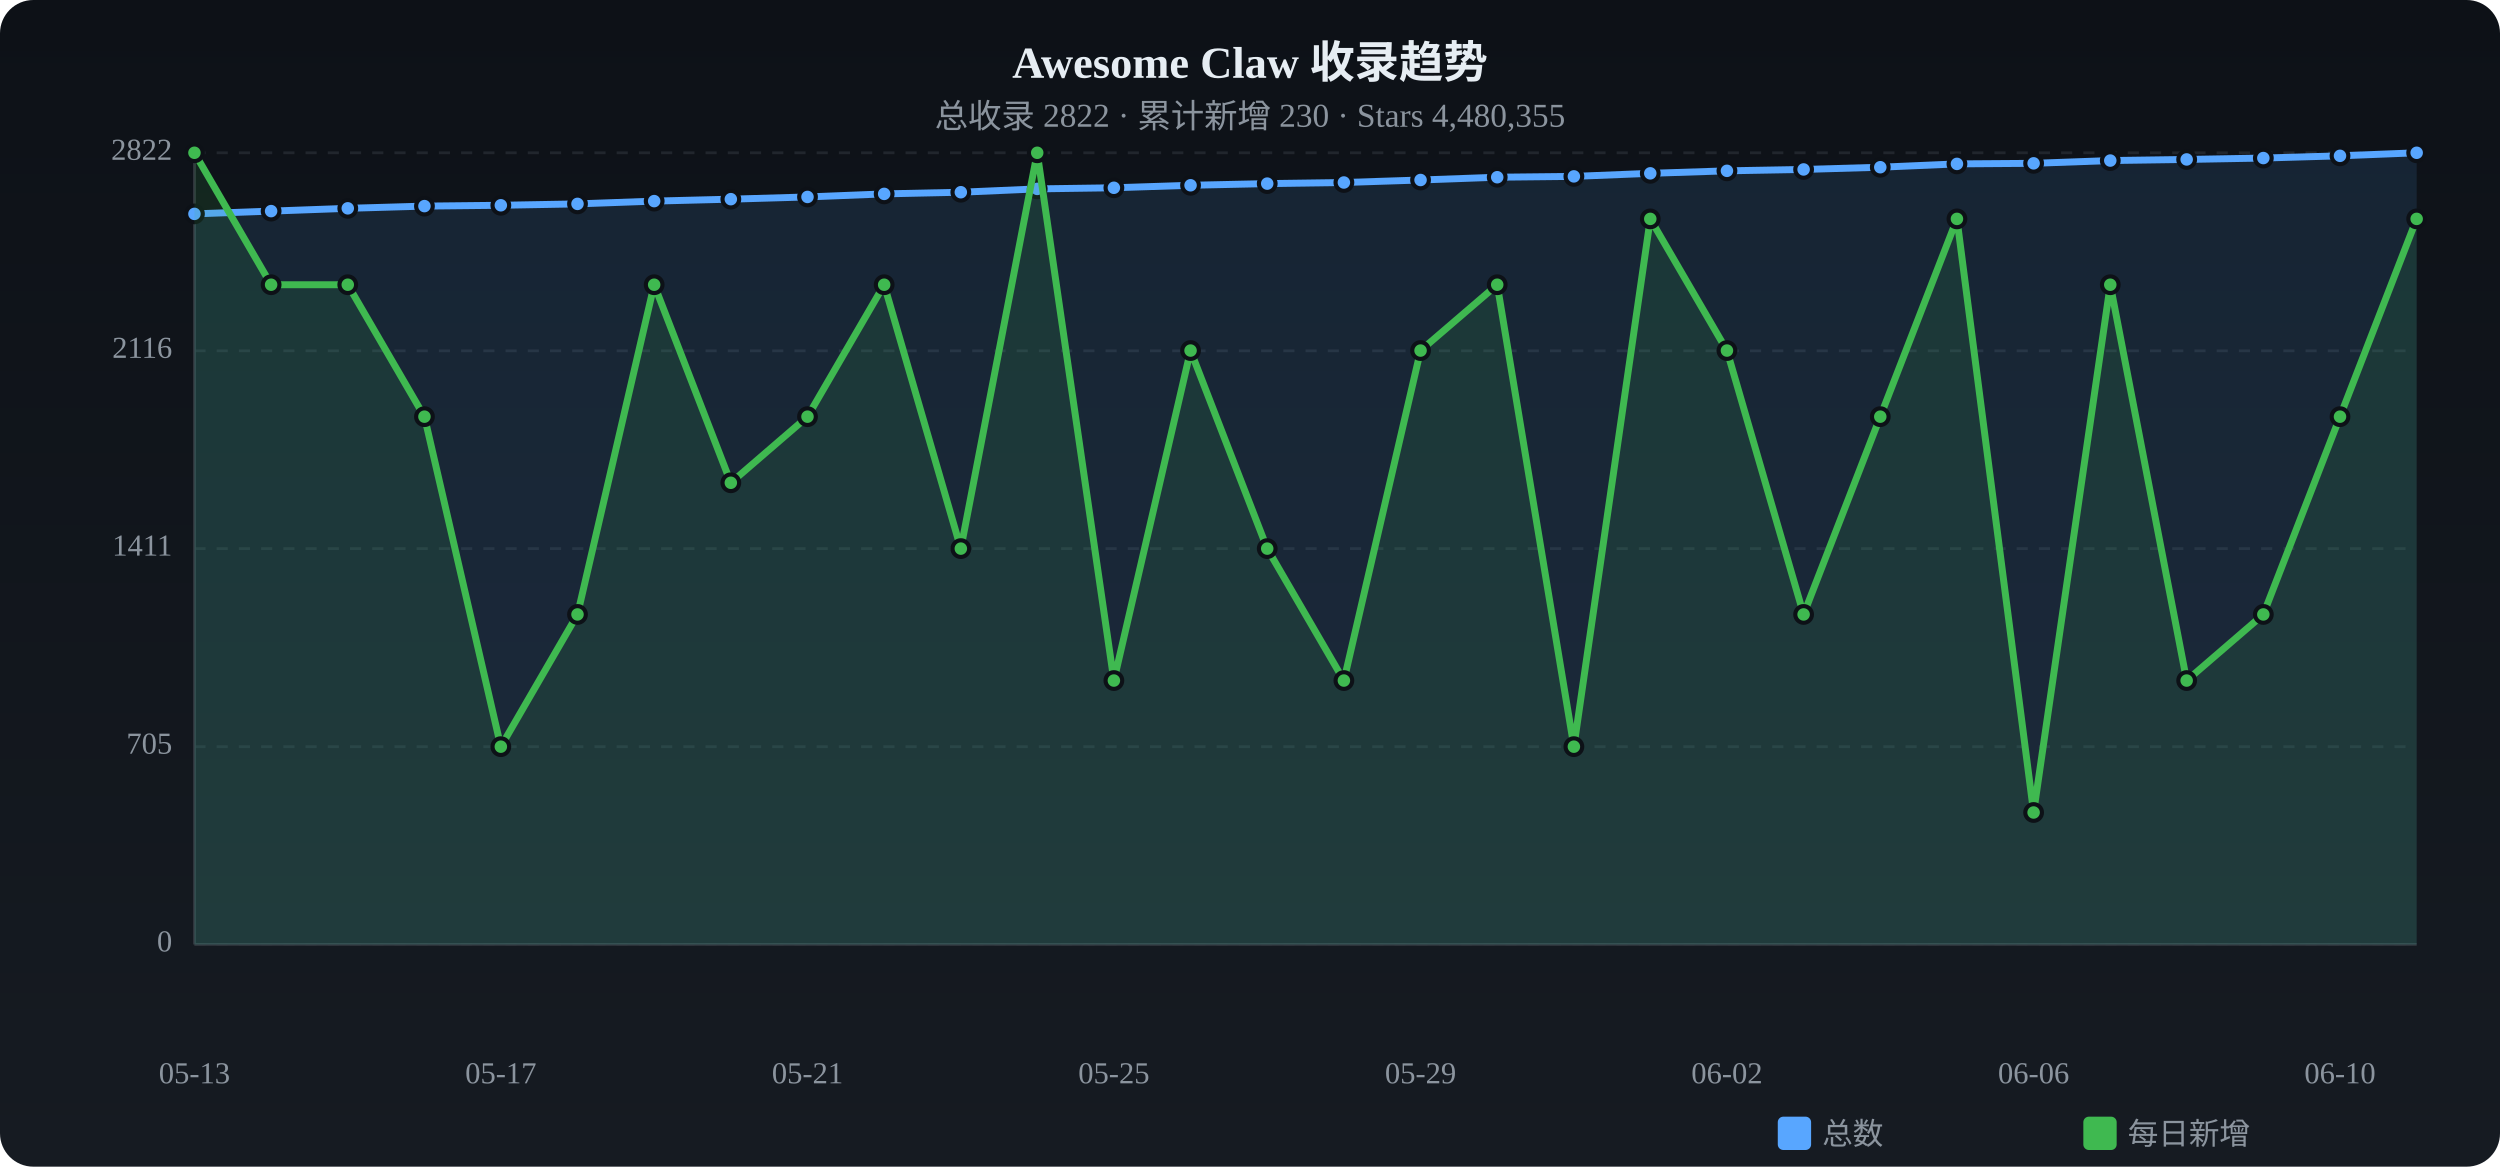
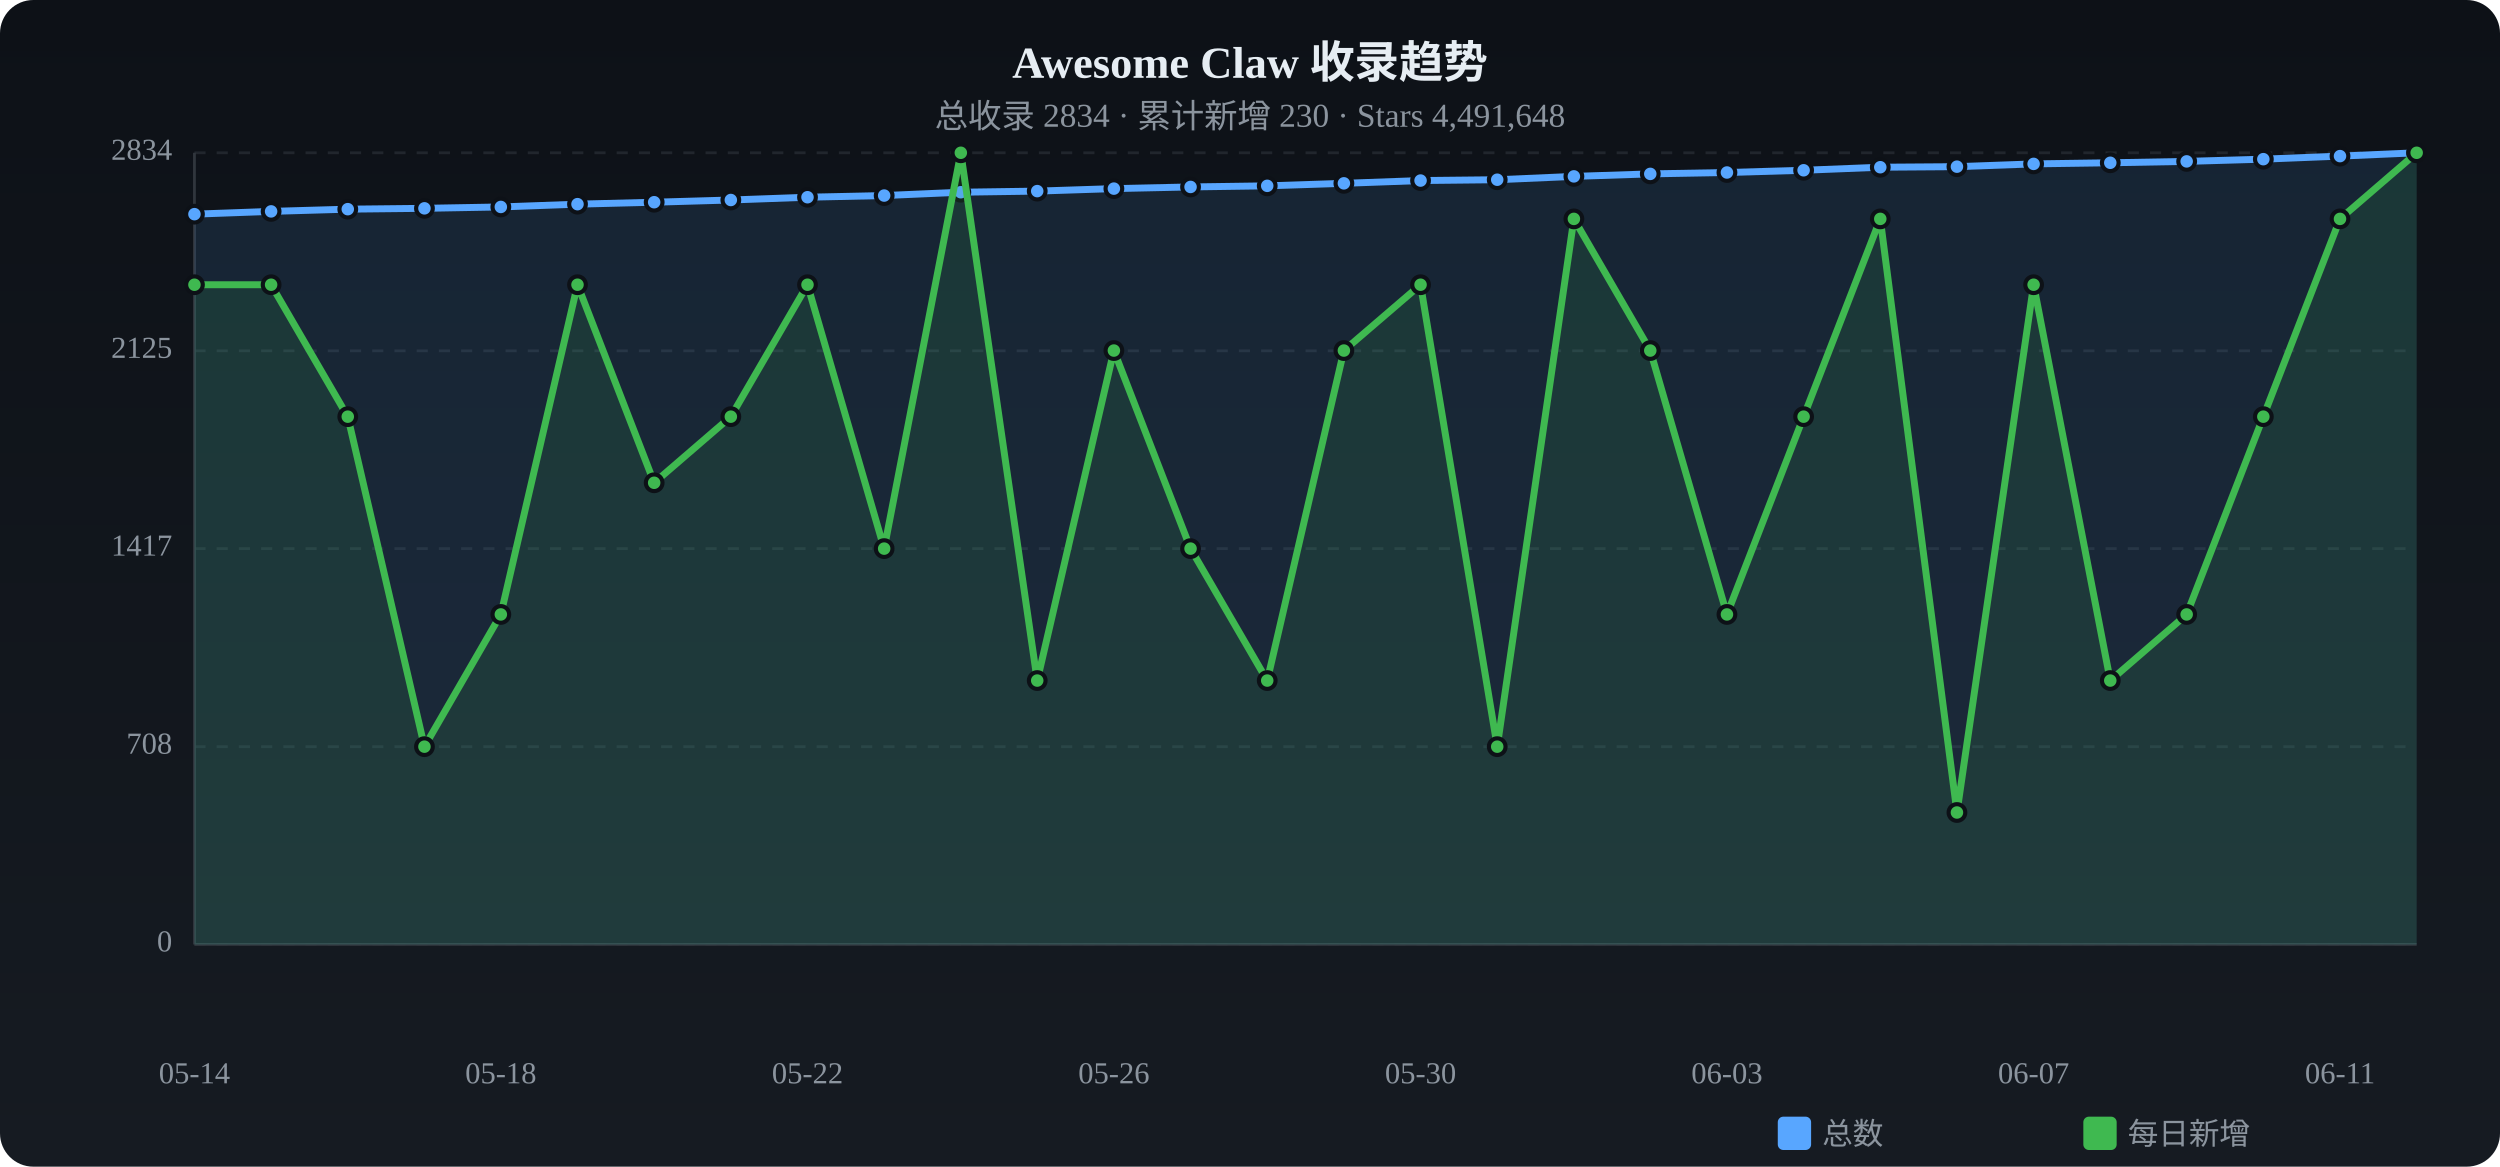
<svg xmlns="http://www.w3.org/2000/svg" viewBox="0 0 900 420" width="900" height="420">
  <defs>
    <linearGradient id="tbg" x1="0%" y1="0%" x2="0%" y2="100%">
      <stop offset="0%" stop-color="#0d1117" />
      <stop offset="100%" stop-color="#161b22" />
    </linearGradient>
  </defs>
  <rect width="900" height="420" rx="12" fill="url(#tbg)" />
  <text x="450.0" y="28" text-anchor="middle" fill="#e6edf3" font-size="16" font-weight="bold">Awesome Claw 收录趋势</text>
-   <text x="450.0" y="46" text-anchor="middle" fill="#8b949e" font-size="12">总收录 2822 · 累计新增 230 · Stars 4,480,355</text>
+   <text x="450.0" y="46" text-anchor="middle" fill="#8b949e" font-size="12">总收录 2834 · 累计新增 230 · Stars 4,491,648</text>
  <text x="62" y="340.0" text-anchor="end" fill="#8b949e" font-size="11" dominant-baseline="middle">0</text>
  <line x1="70" y1="340.0" x2="870" y2="340.0" stroke="#21262d" stroke-dasharray="4 4" />
-   <text x="62" y="268.8" text-anchor="end" fill="#8b949e" font-size="11" dominant-baseline="middle">705</text>
+   <text x="62" y="268.8" text-anchor="end" fill="#8b949e" font-size="11" dominant-baseline="middle">708</text>
  <line x1="70" y1="268.8" x2="870" y2="268.8" stroke="#21262d" stroke-dasharray="4 4" />
-   <text x="62" y="197.5" text-anchor="end" fill="#8b949e" font-size="11" dominant-baseline="middle">1411</text>
+   <text x="62" y="197.5" text-anchor="end" fill="#8b949e" font-size="11" dominant-baseline="middle">1417</text>
  <line x1="70" y1="197.5" x2="870" y2="197.5" stroke="#21262d" stroke-dasharray="4 4" />
-   <text x="62" y="126.3" text-anchor="end" fill="#8b949e" font-size="11" dominant-baseline="middle">2116</text>
+   <text x="62" y="126.3" text-anchor="end" fill="#8b949e" font-size="11" dominant-baseline="middle">2125</text>
  <line x1="70" y1="126.3" x2="870" y2="126.3" stroke="#21262d" stroke-dasharray="4 4" />
-   <text x="62" y="55.0" text-anchor="end" fill="#8b949e" font-size="11" dominant-baseline="middle">2822</text>
+   <text x="62" y="55.0" text-anchor="end" fill="#8b949e" font-size="11" dominant-baseline="middle">2834</text>
  <line x1="70" y1="55.0" x2="870" y2="55.0" stroke="#21262d" stroke-dasharray="4 4" />
  <line x1="70" y1="55" x2="70" y2="340" stroke="#30363d" />
  <line x1="70" y1="340" x2="870" y2="340" stroke="#30363d" />
-   <path d="M70.0,77.0 L97.6,76.0 L125.2,75.0 L152.8,74.2 L180.3,73.9 L207.9,73.4 L235.5,72.4 L263.1,71.7 L290.7,70.9 L318.3,69.8 L345.9,69.2 L373.4,68.0 L401.0,67.6 L428.6,66.7 L456.2,66.1 L483.8,65.7 L511.4,64.8 L539.0,63.8 L566.6,63.5 L594.1,62.4 L621.7,61.5 L649.3,61.0 L676.9,60.2 L704.5,59.0 L732.1,58.8 L759.7,57.8 L787.2,57.4 L814.8,56.9 L842.4,56.1 L870.0,55.0 L870.0,340 L70.0,340 Z" fill="#58a6ff" opacity="0.12" />
-   <polyline points="70.0,77.0 97.6,76.0 125.2,75.0 152.8,74.2 180.3,73.9 207.9,73.4 235.5,72.4 263.1,71.7 290.7,70.9 318.3,69.8 345.9,69.2 373.4,68.0 401.0,67.6 428.6,66.7 456.2,66.1 483.8,65.7 511.4,64.8 539.0,63.8 566.6,63.5 594.1,62.4 621.7,61.5 649.3,61.0 676.9,60.2 704.5,59.0 732.1,58.8 759.7,57.8 787.2,57.4 814.8,56.9 842.4,56.1 870.0,55.0" fill="none" stroke="#58a6ff" stroke-width="2.5" stroke-linecap="round" stroke-linejoin="round" />
-   <circle cx="70.0" cy="77.0" r="3" fill="#58a6ff" stroke="#0d1117" stroke-width="1.5" />
-   <circle cx="97.6" cy="76.0" r="3" fill="#58a6ff" stroke="#0d1117" stroke-width="1.5" />
-   <circle cx="125.2" cy="75.0" r="3" fill="#58a6ff" stroke="#0d1117" stroke-width="1.5" />
-   <circle cx="152.8" cy="74.2" r="3" fill="#58a6ff" stroke="#0d1117" stroke-width="1.5" />
-   <circle cx="180.3" cy="73.9" r="3" fill="#58a6ff" stroke="#0d1117" stroke-width="1.5" />
-   <circle cx="207.9" cy="73.4" r="3" fill="#58a6ff" stroke="#0d1117" stroke-width="1.5" />
-   <circle cx="235.5" cy="72.4" r="3" fill="#58a6ff" stroke="#0d1117" stroke-width="1.5" />
-   <circle cx="263.1" cy="71.7" r="3" fill="#58a6ff" stroke="#0d1117" stroke-width="1.5" />
-   <circle cx="290.7" cy="70.9" r="3" fill="#58a6ff" stroke="#0d1117" stroke-width="1.5" />
-   <circle cx="318.3" cy="69.8" r="3" fill="#58a6ff" stroke="#0d1117" stroke-width="1.5" />
+   <path d="M70.0,77.1 L97.6,76.1 L125.2,75.3 L152.8,75.0 L180.3,74.5 L207.9,73.5 L235.5,72.8 L263.1,72.0 L290.7,71.0 L318.3,70.4 L345.9,69.2 L373.4,68.8 L401.0,67.9 L428.6,67.3 L456.2,66.9 L483.8,66.0 L511.4,65.0 L539.0,64.7 L566.6,63.5 L594.1,62.6 L621.7,62.1 L649.3,61.3 L676.9,60.2 L704.5,60.0 L732.1,59.0 L759.7,58.6 L787.2,58.1 L814.8,57.3 L842.4,56.2 L870.0,55.0 L870.0,340 L70.0,340 Z" fill="#58a6ff" opacity="0.12" />
+   <polyline points="70.0,77.1 97.6,76.1 125.2,75.3 152.8,75.0 180.3,74.5 207.9,73.5 235.5,72.8 263.1,72.0 290.7,71.0 318.3,70.4 345.9,69.2 373.4,68.8 401.0,67.9 428.6,67.3 456.2,66.9 483.8,66.0 511.4,65.0 539.0,64.7 566.6,63.5 594.1,62.6 621.7,62.1 649.3,61.3 676.9,60.2 704.5,60.0 732.1,59.0 759.7,58.6 787.2,58.1 814.8,57.3 842.4,56.2 870.0,55.0" fill="none" stroke="#58a6ff" stroke-width="2.5" stroke-linecap="round" stroke-linejoin="round" />
+   <circle cx="70.0" cy="77.1" r="3" fill="#58a6ff" stroke="#0d1117" stroke-width="1.5" />
+   <circle cx="97.6" cy="76.1" r="3" fill="#58a6ff" stroke="#0d1117" stroke-width="1.5" />
+   <circle cx="125.2" cy="75.3" r="3" fill="#58a6ff" stroke="#0d1117" stroke-width="1.5" />
+   <circle cx="152.8" cy="75.0" r="3" fill="#58a6ff" stroke="#0d1117" stroke-width="1.5" />
+   <circle cx="180.3" cy="74.5" r="3" fill="#58a6ff" stroke="#0d1117" stroke-width="1.5" />
+   <circle cx="207.9" cy="73.5" r="3" fill="#58a6ff" stroke="#0d1117" stroke-width="1.5" />
+   <circle cx="235.5" cy="72.8" r="3" fill="#58a6ff" stroke="#0d1117" stroke-width="1.5" />
+   <circle cx="263.1" cy="72.0" r="3" fill="#58a6ff" stroke="#0d1117" stroke-width="1.5" />
+   <circle cx="290.7" cy="71.0" r="3" fill="#58a6ff" stroke="#0d1117" stroke-width="1.5" />
+   <circle cx="318.3" cy="70.4" r="3" fill="#58a6ff" stroke="#0d1117" stroke-width="1.5" />
  <circle cx="345.9" cy="69.2" r="3" fill="#58a6ff" stroke="#0d1117" stroke-width="1.5" />
-   <circle cx="373.4" cy="68.0" r="3" fill="#58a6ff" stroke="#0d1117" stroke-width="1.5" />
-   <circle cx="401.0" cy="67.6" r="3" fill="#58a6ff" stroke="#0d1117" stroke-width="1.5" />
-   <circle cx="428.6" cy="66.7" r="3" fill="#58a6ff" stroke="#0d1117" stroke-width="1.5" />
-   <circle cx="456.2" cy="66.1" r="3" fill="#58a6ff" stroke="#0d1117" stroke-width="1.5" />
-   <circle cx="483.8" cy="65.7" r="3" fill="#58a6ff" stroke="#0d1117" stroke-width="1.5" />
-   <circle cx="511.4" cy="64.8" r="3" fill="#58a6ff" stroke="#0d1117" stroke-width="1.5" />
-   <circle cx="539.0" cy="63.8" r="3" fill="#58a6ff" stroke="#0d1117" stroke-width="1.5" />
+   <circle cx="373.4" cy="68.8" r="3" fill="#58a6ff" stroke="#0d1117" stroke-width="1.5" />
+   <circle cx="401.0" cy="67.9" r="3" fill="#58a6ff" stroke="#0d1117" stroke-width="1.5" />
+   <circle cx="428.6" cy="67.3" r="3" fill="#58a6ff" stroke="#0d1117" stroke-width="1.5" />
+   <circle cx="456.2" cy="66.9" r="3" fill="#58a6ff" stroke="#0d1117" stroke-width="1.5" />
+   <circle cx="483.8" cy="66.0" r="3" fill="#58a6ff" stroke="#0d1117" stroke-width="1.5" />
+   <circle cx="511.4" cy="65.0" r="3" fill="#58a6ff" stroke="#0d1117" stroke-width="1.5" />
+   <circle cx="539.0" cy="64.7" r="3" fill="#58a6ff" stroke="#0d1117" stroke-width="1.5" />
  <circle cx="566.6" cy="63.5" r="3" fill="#58a6ff" stroke="#0d1117" stroke-width="1.5" />
-   <circle cx="594.1" cy="62.4" r="3" fill="#58a6ff" stroke="#0d1117" stroke-width="1.5" />
-   <circle cx="621.7" cy="61.5" r="3" fill="#58a6ff" stroke="#0d1117" stroke-width="1.5" />
-   <circle cx="649.3" cy="61.0" r="3" fill="#58a6ff" stroke="#0d1117" stroke-width="1.5" />
+   <circle cx="594.1" cy="62.6" r="3" fill="#58a6ff" stroke="#0d1117" stroke-width="1.5" />
+   <circle cx="621.7" cy="62.1" r="3" fill="#58a6ff" stroke="#0d1117" stroke-width="1.5" />
+   <circle cx="649.3" cy="61.3" r="3" fill="#58a6ff" stroke="#0d1117" stroke-width="1.5" />
  <circle cx="676.9" cy="60.2" r="3" fill="#58a6ff" stroke="#0d1117" stroke-width="1.5" />
-   <circle cx="704.5" cy="59.0" r="3" fill="#58a6ff" stroke="#0d1117" stroke-width="1.5" />
-   <circle cx="732.1" cy="58.8" r="3" fill="#58a6ff" stroke="#0d1117" stroke-width="1.5" />
-   <circle cx="759.7" cy="57.8" r="3" fill="#58a6ff" stroke="#0d1117" stroke-width="1.5" />
-   <circle cx="787.2" cy="57.4" r="3" fill="#58a6ff" stroke="#0d1117" stroke-width="1.5" />
-   <circle cx="814.8" cy="56.9" r="3" fill="#58a6ff" stroke="#0d1117" stroke-width="1.5" />
-   <circle cx="842.4" cy="56.1" r="3" fill="#58a6ff" stroke="#0d1117" stroke-width="1.5" />
+   <circle cx="704.5" cy="60.0" r="3" fill="#58a6ff" stroke="#0d1117" stroke-width="1.5" />
+   <circle cx="732.1" cy="59.0" r="3" fill="#58a6ff" stroke="#0d1117" stroke-width="1.5" />
+   <circle cx="759.7" cy="58.6" r="3" fill="#58a6ff" stroke="#0d1117" stroke-width="1.5" />
+   <circle cx="787.2" cy="58.1" r="3" fill="#58a6ff" stroke="#0d1117" stroke-width="1.5" />
+   <circle cx="814.8" cy="57.3" r="3" fill="#58a6ff" stroke="#0d1117" stroke-width="1.5" />
+   <circle cx="842.4" cy="56.2" r="3" fill="#58a6ff" stroke="#0d1117" stroke-width="1.5" />
  <circle cx="870.0" cy="55.0" r="3" fill="#58a6ff" stroke="#0d1117" stroke-width="1.5" />
-   <path d="M70.0,55.0 L97.6,102.5 L125.2,102.5 L152.8,150.0 L180.3,268.8 L207.9,221.2 L235.5,102.5 L263.1,173.8 L290.7,150.0 L318.3,102.5 L345.9,197.5 L373.4,55.0 L401.0,245.0 L428.6,126.2 L456.2,197.5 L483.8,245.0 L511.4,126.2 L539.0,102.5 L566.6,268.8 L594.1,78.8 L621.7,126.2 L649.3,221.2 L676.9,150.0 L704.5,78.8 L732.1,292.5 L759.7,102.5 L787.2,245.0 L814.8,221.2 L842.4,150.0 L870.0,78.8 L870.0,340 L70.0,340 Z" fill="#3fb950" opacity="0.12" />
-   <polyline points="70.0,55.0 97.6,102.5 125.2,102.5 152.8,150.0 180.3,268.8 207.9,221.2 235.5,102.5 263.1,173.8 290.7,150.0 318.3,102.5 345.9,197.5 373.4,55.0 401.0,245.0 428.6,126.2 456.2,197.5 483.8,245.0 511.4,126.2 539.0,102.5 566.6,268.8 594.1,78.8 621.7,126.2 649.3,221.2 676.9,150.0 704.5,78.8 732.1,292.5 759.7,102.5 787.2,245.0 814.8,221.2 842.4,150.0 870.0,78.8" fill="none" stroke="#3fb950" stroke-width="2.5" stroke-linecap="round" stroke-linejoin="round" />
-   <circle cx="70.0" cy="55.0" r="3" fill="#3fb950" stroke="#0d1117" stroke-width="1.5" />
+   <path d="M70.0,102.5 L97.6,102.5 L125.2,150.0 L152.8,268.8 L180.3,221.2 L207.9,102.5 L235.5,173.8 L263.1,150.0 L290.7,102.5 L318.3,197.5 L345.9,55.0 L373.4,245.0 L401.0,126.2 L428.6,197.5 L456.2,245.0 L483.8,126.2 L511.4,102.5 L539.0,268.8 L566.6,78.8 L594.1,126.2 L621.7,221.2 L649.3,150.0 L676.9,78.8 L704.5,292.5 L732.1,102.5 L759.7,245.0 L787.2,221.2 L814.8,150.0 L842.4,78.8 L870.0,55.0 L870.0,340 L70.0,340 Z" fill="#3fb950" opacity="0.12" />
+   <polyline points="70.0,102.5 97.6,102.5 125.2,150.0 152.8,268.8 180.3,221.2 207.9,102.5 235.5,173.8 263.1,150.0 290.7,102.5 318.3,197.5 345.9,55.0 373.4,245.0 401.0,126.2 428.6,197.5 456.2,245.0 483.8,126.2 511.4,102.5 539.0,268.8 566.6,78.8 594.1,126.2 621.7,221.2 649.3,150.0 676.9,78.8 704.5,292.5 732.1,102.5 759.7,245.0 787.2,221.2 814.8,150.0 842.4,78.8 870.0,55.0" fill="none" stroke="#3fb950" stroke-width="2.5" stroke-linecap="round" stroke-linejoin="round" />
+   <circle cx="70.0" cy="102.5" r="3" fill="#3fb950" stroke="#0d1117" stroke-width="1.5" />
  <circle cx="97.6" cy="102.5" r="3" fill="#3fb950" stroke="#0d1117" stroke-width="1.5" />
-   <circle cx="125.2" cy="102.5" r="3" fill="#3fb950" stroke="#0d1117" stroke-width="1.5" />
-   <circle cx="152.8" cy="150.0" r="3" fill="#3fb950" stroke="#0d1117" stroke-width="1.5" />
-   <circle cx="180.3" cy="268.8" r="3" fill="#3fb950" stroke="#0d1117" stroke-width="1.5" />
-   <circle cx="207.9" cy="221.2" r="3" fill="#3fb950" stroke="#0d1117" stroke-width="1.5" />
-   <circle cx="235.5" cy="102.5" r="3" fill="#3fb950" stroke="#0d1117" stroke-width="1.5" />
-   <circle cx="263.1" cy="173.8" r="3" fill="#3fb950" stroke="#0d1117" stroke-width="1.5" />
-   <circle cx="290.7" cy="150.0" r="3" fill="#3fb950" stroke="#0d1117" stroke-width="1.5" />
-   <circle cx="318.3" cy="102.5" r="3" fill="#3fb950" stroke="#0d1117" stroke-width="1.5" />
-   <circle cx="345.9" cy="197.5" r="3" fill="#3fb950" stroke="#0d1117" stroke-width="1.5" />
-   <circle cx="373.4" cy="55.0" r="3" fill="#3fb950" stroke="#0d1117" stroke-width="1.5" />
-   <circle cx="401.0" cy="245.0" r="3" fill="#3fb950" stroke="#0d1117" stroke-width="1.5" />
-   <circle cx="428.6" cy="126.2" r="3" fill="#3fb950" stroke="#0d1117" stroke-width="1.5" />
-   <circle cx="456.2" cy="197.5" r="3" fill="#3fb950" stroke="#0d1117" stroke-width="1.5" />
-   <circle cx="483.8" cy="245.0" r="3" fill="#3fb950" stroke="#0d1117" stroke-width="1.5" />
-   <circle cx="511.4" cy="126.2" r="3" fill="#3fb950" stroke="#0d1117" stroke-width="1.5" />
-   <circle cx="539.0" cy="102.5" r="3" fill="#3fb950" stroke="#0d1117" stroke-width="1.5" />
-   <circle cx="566.6" cy="268.8" r="3" fill="#3fb950" stroke="#0d1117" stroke-width="1.5" />
-   <circle cx="594.1" cy="78.8" r="3" fill="#3fb950" stroke="#0d1117" stroke-width="1.5" />
-   <circle cx="621.7" cy="126.2" r="3" fill="#3fb950" stroke="#0d1117" stroke-width="1.5" />
-   <circle cx="649.3" cy="221.2" r="3" fill="#3fb950" stroke="#0d1117" stroke-width="1.5" />
-   <circle cx="676.9" cy="150.0" r="3" fill="#3fb950" stroke="#0d1117" stroke-width="1.5" />
-   <circle cx="704.5" cy="78.8" r="3" fill="#3fb950" stroke="#0d1117" stroke-width="1.5" />
-   <circle cx="732.1" cy="292.5" r="3" fill="#3fb950" stroke="#0d1117" stroke-width="1.5" />
-   <circle cx="759.7" cy="102.5" r="3" fill="#3fb950" stroke="#0d1117" stroke-width="1.5" />
-   <circle cx="787.2" cy="245.0" r="3" fill="#3fb950" stroke="#0d1117" stroke-width="1.5" />
-   <circle cx="814.8" cy="221.2" r="3" fill="#3fb950" stroke="#0d1117" stroke-width="1.5" />
-   <circle cx="842.4" cy="150.0" r="3" fill="#3fb950" stroke="#0d1117" stroke-width="1.5" />
-   <circle cx="870.0" cy="78.8" r="3" fill="#3fb950" stroke="#0d1117" stroke-width="1.5" />
-   <text x="70.0" y="390" text-anchor="middle" fill="#8b949e" font-size="11">05-13</text>
-   <text x="180.3" y="390" text-anchor="middle" fill="#8b949e" font-size="11">05-17</text>
-   <text x="290.7" y="390" text-anchor="middle" fill="#8b949e" font-size="11">05-21</text>
-   <text x="401.0" y="390" text-anchor="middle" fill="#8b949e" font-size="11">05-25</text>
-   <text x="511.4" y="390" text-anchor="middle" fill="#8b949e" font-size="11">05-29</text>
-   <text x="621.7" y="390" text-anchor="middle" fill="#8b949e" font-size="11">06-02</text>
-   <text x="732.1" y="390" text-anchor="middle" fill="#8b949e" font-size="11">06-06</text>
-   <text x="842.4" y="390" text-anchor="middle" fill="#8b949e" font-size="11">06-10</text>
+   <circle cx="125.2" cy="150.0" r="3" fill="#3fb950" stroke="#0d1117" stroke-width="1.5" />
+   <circle cx="152.8" cy="268.8" r="3" fill="#3fb950" stroke="#0d1117" stroke-width="1.5" />
+   <circle cx="180.3" cy="221.2" r="3" fill="#3fb950" stroke="#0d1117" stroke-width="1.5" />
+   <circle cx="207.9" cy="102.5" r="3" fill="#3fb950" stroke="#0d1117" stroke-width="1.5" />
+   <circle cx="235.5" cy="173.8" r="3" fill="#3fb950" stroke="#0d1117" stroke-width="1.5" />
+   <circle cx="263.1" cy="150.0" r="3" fill="#3fb950" stroke="#0d1117" stroke-width="1.5" />
+   <circle cx="290.7" cy="102.5" r="3" fill="#3fb950" stroke="#0d1117" stroke-width="1.5" />
+   <circle cx="318.3" cy="197.5" r="3" fill="#3fb950" stroke="#0d1117" stroke-width="1.5" />
+   <circle cx="345.9" cy="55.0" r="3" fill="#3fb950" stroke="#0d1117" stroke-width="1.5" />
+   <circle cx="373.4" cy="245.0" r="3" fill="#3fb950" stroke="#0d1117" stroke-width="1.5" />
+   <circle cx="401.0" cy="126.2" r="3" fill="#3fb950" stroke="#0d1117" stroke-width="1.5" />
+   <circle cx="428.6" cy="197.5" r="3" fill="#3fb950" stroke="#0d1117" stroke-width="1.5" />
+   <circle cx="456.2" cy="245.0" r="3" fill="#3fb950" stroke="#0d1117" stroke-width="1.5" />
+   <circle cx="483.8" cy="126.2" r="3" fill="#3fb950" stroke="#0d1117" stroke-width="1.5" />
+   <circle cx="511.4" cy="102.5" r="3" fill="#3fb950" stroke="#0d1117" stroke-width="1.5" />
+   <circle cx="539.0" cy="268.8" r="3" fill="#3fb950" stroke="#0d1117" stroke-width="1.5" />
+   <circle cx="566.6" cy="78.8" r="3" fill="#3fb950" stroke="#0d1117" stroke-width="1.5" />
+   <circle cx="594.1" cy="126.2" r="3" fill="#3fb950" stroke="#0d1117" stroke-width="1.5" />
+   <circle cx="621.7" cy="221.2" r="3" fill="#3fb950" stroke="#0d1117" stroke-width="1.5" />
+   <circle cx="649.3" cy="150.0" r="3" fill="#3fb950" stroke="#0d1117" stroke-width="1.5" />
+   <circle cx="676.9" cy="78.8" r="3" fill="#3fb950" stroke="#0d1117" stroke-width="1.5" />
+   <circle cx="704.5" cy="292.5" r="3" fill="#3fb950" stroke="#0d1117" stroke-width="1.5" />
+   <circle cx="732.1" cy="102.5" r="3" fill="#3fb950" stroke="#0d1117" stroke-width="1.5" />
+   <circle cx="759.7" cy="245.0" r="3" fill="#3fb950" stroke="#0d1117" stroke-width="1.5" />
+   <circle cx="787.2" cy="221.2" r="3" fill="#3fb950" stroke="#0d1117" stroke-width="1.5" />
+   <circle cx="814.8" cy="150.0" r="3" fill="#3fb950" stroke="#0d1117" stroke-width="1.5" />
+   <circle cx="842.4" cy="78.8" r="3" fill="#3fb950" stroke="#0d1117" stroke-width="1.5" />
+   <circle cx="870.0" cy="55.0" r="3" fill="#3fb950" stroke="#0d1117" stroke-width="1.5" />
+   <text x="70.0" y="390" text-anchor="middle" fill="#8b949e" font-size="11">05-14</text>
+   <text x="180.3" y="390" text-anchor="middle" fill="#8b949e" font-size="11">05-18</text>
+   <text x="290.7" y="390" text-anchor="middle" fill="#8b949e" font-size="11">05-22</text>
+   <text x="401.0" y="390" text-anchor="middle" fill="#8b949e" font-size="11">05-26</text>
+   <text x="511.4" y="390" text-anchor="middle" fill="#8b949e" font-size="11">05-30</text>
+   <text x="621.7" y="390" text-anchor="middle" fill="#8b949e" font-size="11">06-03</text>
+   <text x="732.1" y="390" text-anchor="middle" fill="#8b949e" font-size="11">06-07</text>
+   <text x="842.4" y="390" text-anchor="middle" fill="#8b949e" font-size="11">06-11</text>
  <rect x="640" y="402" width="12" height="12" rx="2" fill="#58a6ff" />
  <text x="656" y="412" fill="#8b949e" font-size="11">总数</text>
  <rect x="750" y="402" width="12" height="12" rx="2" fill="#3fb950" />
  <text x="766" y="412" fill="#8b949e" font-size="11">每日新增</text>
</svg>
